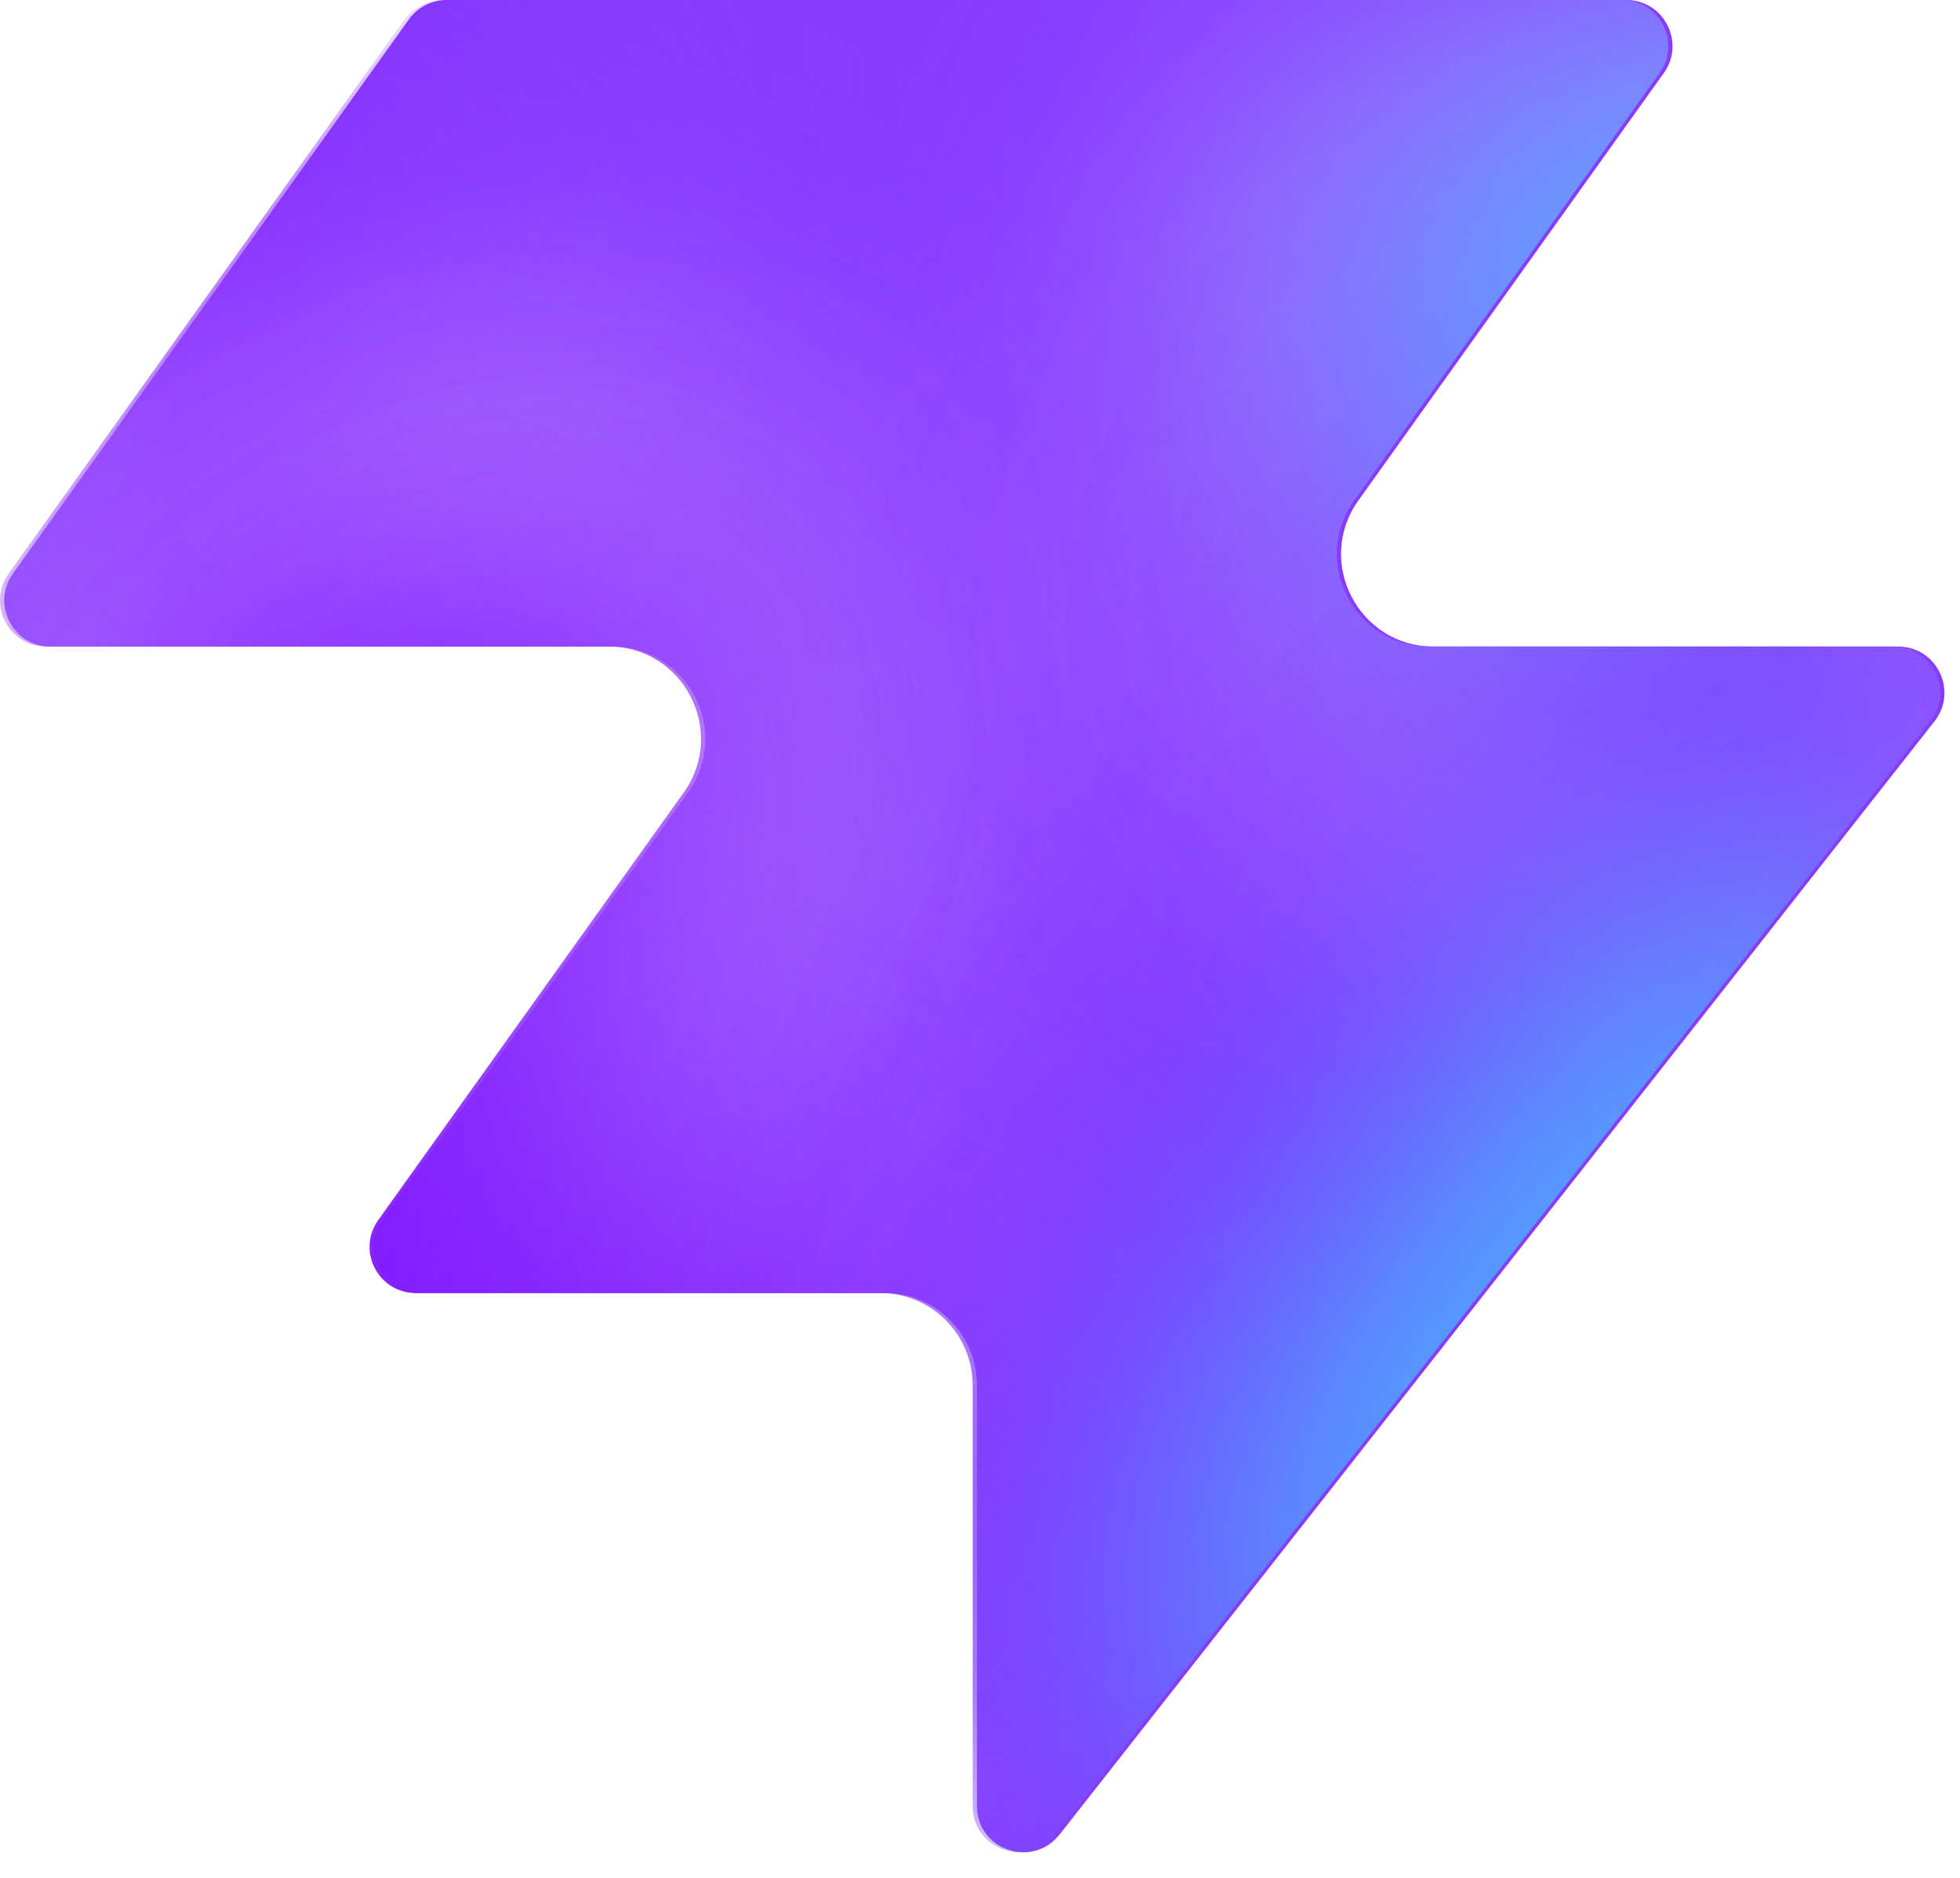
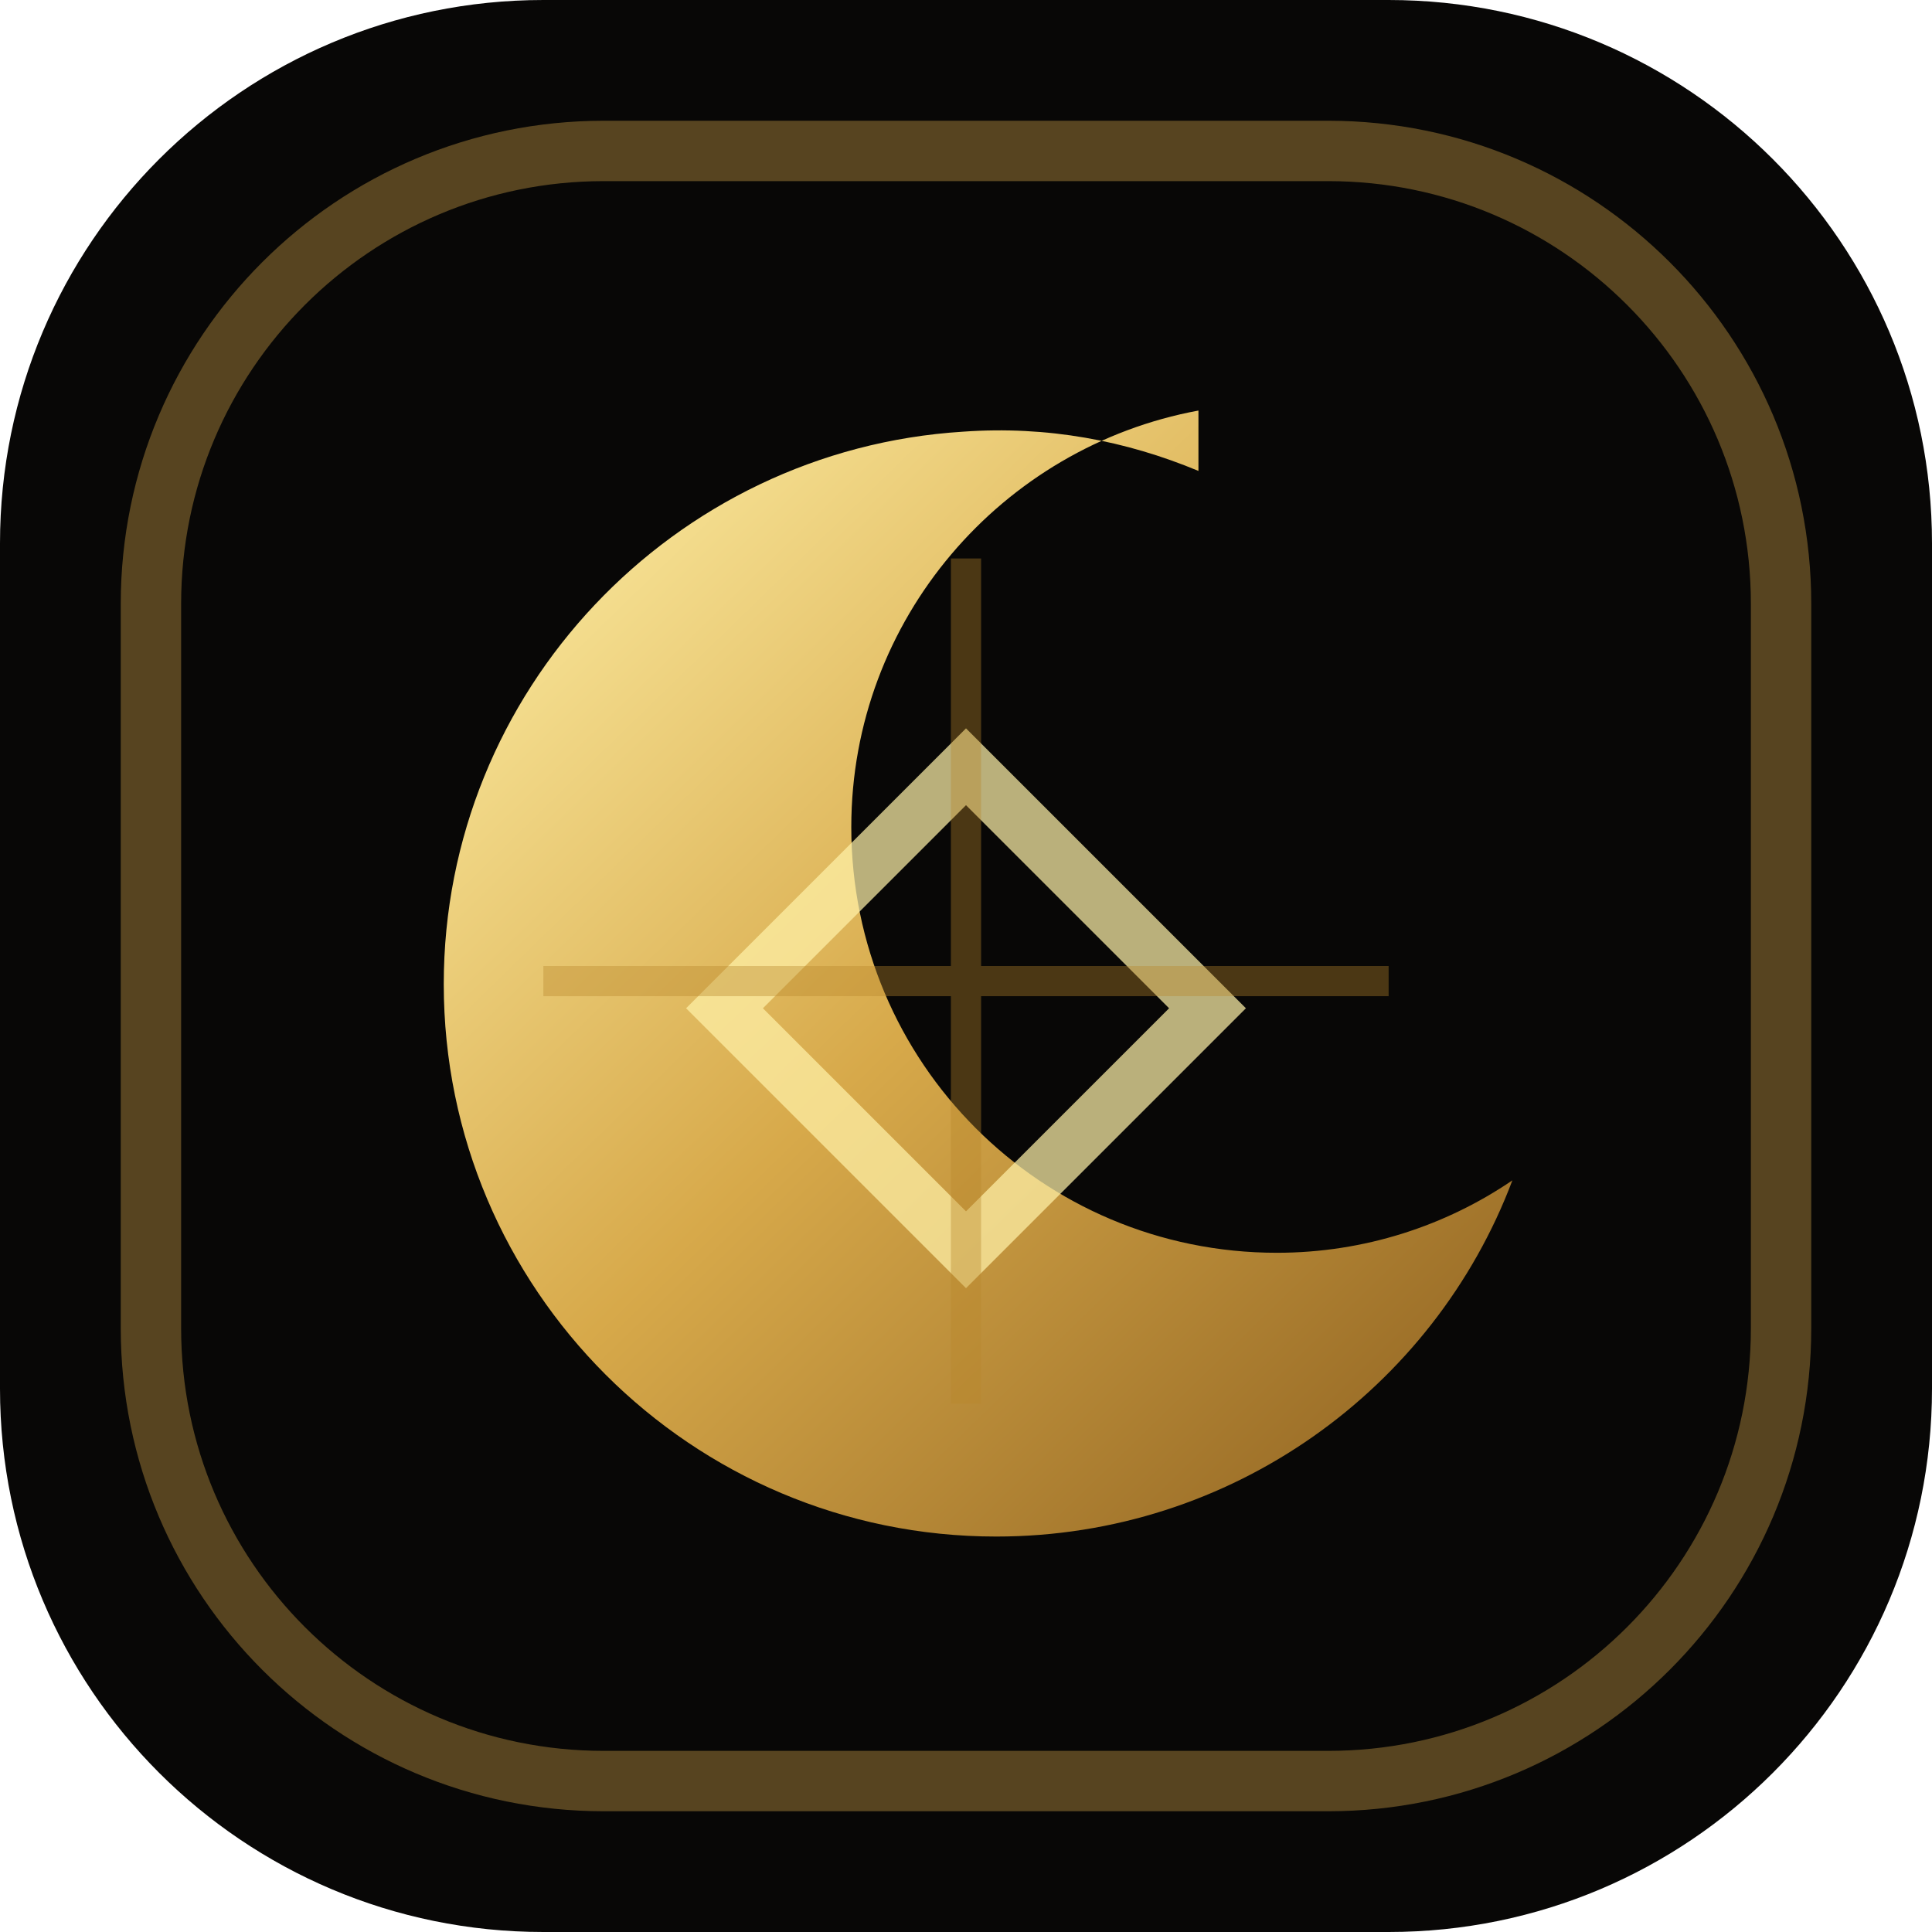
- <svg xmlns="http://www.w3.org/2000/svg" width="48" height="46" fill="none" viewBox="0 0 48 46">
-   <path fill="#863bff" d="M25.946 44.938c-.664.845-2.021.375-2.021-.698V33.937a2.26 2.26 0 0 0-2.262-2.262H10.287c-.92 0-1.456-1.04-.92-1.788l7.48-10.471c1.07-1.497 0-3.578-1.842-3.578H1.237c-.92 0-1.456-1.04-.92-1.788L10.013.474c.214-.297.556-.474.92-.474h28.894c.92 0 1.456 1.04.92 1.788l-7.48 10.471c-1.07 1.498 0 3.579 1.842 3.579h11.377c.943 0 1.473 1.088.89 1.83L25.947 44.94z" style="fill:#863bff;fill:color(display-p3 .525 .23 1);fill-opacity:1" />
-   <mask id="a" width="48" height="46" x="0" y="0" maskUnits="userSpaceOnUse" style="mask-type:alpha">
-     <path fill="#000" d="M25.842 44.938c-.664.844-2.021.375-2.021-.698V33.937a2.26 2.26 0 0 0-2.262-2.262H10.183c-.92 0-1.456-1.04-.92-1.788l7.48-10.471c1.07-1.498 0-3.579-1.842-3.579H1.133c-.92 0-1.456-1.04-.92-1.787L9.91.473c.214-.297.556-.474.92-.474h28.894c.92 0 1.456 1.04.92 1.788l-7.48 10.471c-1.07 1.498 0 3.578 1.842 3.578h11.377c.943 0 1.473 1.088.89 1.832L25.843 44.94z" style="fill:#000;fill-opacity:1" />
-   </mask>
-   <g mask="url(#a)">
-     <g filter="url(#b)">
-       <ellipse cx="5.508" cy="14.704" fill="#ede6ff" rx="5.508" ry="14.704" style="fill:#ede6ff;fill:color(display-p3 .927 .903 1);fill-opacity:1" transform="matrix(.00324 1 1 -.00324 -4.47 31.516)" />
-     </g>
-     <g filter="url(#c)">
-       <ellipse cx="10.399" cy="29.851" fill="#ede6ff" rx="10.399" ry="29.851" style="fill:#ede6ff;fill:color(display-p3 .927 .903 1);fill-opacity:1" transform="matrix(.00324 1 1 -.00324 -39.328 7.883)" />
-     </g>
-     <g filter="url(#d)">
-       <ellipse cx="5.508" cy="30.487" fill="#7e14ff" rx="5.508" ry="30.487" style="fill:#7e14ff;fill:color(display-p3 .492 .077 1);fill-opacity:1" transform="rotate(89.814 -25.913 -14.639)scale(1 -1)" />
-     </g>
-     <g filter="url(#e)">
-       <ellipse cx="5.508" cy="30.599" fill="#7e14ff" rx="5.508" ry="30.599" style="fill:#7e14ff;fill:color(display-p3 .492 .077 1);fill-opacity:1" transform="rotate(89.814 -32.644 -3.334)scale(1 -1)" />
-     </g>
-     <g filter="url(#f)">
-       <ellipse cx="5.508" cy="30.599" fill="#7e14ff" rx="5.508" ry="30.599" style="fill:#7e14ff;fill:color(display-p3 .492 .077 1);fill-opacity:1" transform="matrix(.00324 1 1 -.00324 -34.34 30.47)" />
-     </g>
-     <g filter="url(#g)">
-       <ellipse cx="14.072" cy="22.078" fill="#ede6ff" rx="14.072" ry="22.078" style="fill:#ede6ff;fill:color(display-p3 .927 .903 1);fill-opacity:1" transform="rotate(93.35 24.506 48.493)scale(-1 1)" />
-     </g>
-     <g filter="url(#h)">
-       <ellipse cx="3.47" cy="21.501" fill="#7e14ff" rx="3.47" ry="21.501" style="fill:#7e14ff;fill:color(display-p3 .492 .077 1);fill-opacity:1" transform="rotate(89.009 28.708 47.59)scale(-1 1)" />
-     </g>
-     <g filter="url(#i)">
-       <ellipse cx="3.47" cy="21.501" fill="#7e14ff" rx="3.47" ry="21.501" style="fill:#7e14ff;fill:color(display-p3 .492 .077 1);fill-opacity:1" transform="rotate(89.009 28.708 47.59)scale(-1 1)" />
-     </g>
-     <g filter="url(#j)">
-       <ellipse cx=".387" cy="8.972" fill="#7e14ff" rx="4.407" ry="29.108" style="fill:#7e14ff;fill:color(display-p3 .492 .077 1);fill-opacity:1" transform="rotate(39.51 .387 8.972)" />
-     </g>
-     <g filter="url(#k)">
-       <ellipse cx="47.523" cy="-6.092" fill="#7e14ff" rx="4.407" ry="29.108" style="fill:#7e14ff;fill:color(display-p3 .492 .077 1);fill-opacity:1" transform="rotate(37.892 47.523 -6.092)" />
-     </g>
-     <g filter="url(#l)">
-       <ellipse cx="41.412" cy="6.333" fill="#47bfff" rx="5.971" ry="9.665" style="fill:#47bfff;fill:color(display-p3 .28 .748 1);fill-opacity:1" transform="rotate(37.892 41.412 6.333)" />
-     </g>
-     <g filter="url(#m)">
-       <ellipse cx="-1.879" cy="38.332" fill="#7e14ff" rx="4.407" ry="29.108" style="fill:#7e14ff;fill:color(display-p3 .492 .077 1);fill-opacity:1" transform="rotate(37.892 -1.88 38.332)" />
-     </g>
-     <g filter="url(#n)">
-       <ellipse cx="-1.879" cy="38.332" fill="#7e14ff" rx="4.407" ry="29.108" style="fill:#7e14ff;fill:color(display-p3 .492 .077 1);fill-opacity:1" transform="rotate(37.892 -1.88 38.332)" />
-     </g>
-     <g filter="url(#o)">
-       <ellipse cx="35.651" cy="29.907" fill="#7e14ff" rx="4.407" ry="29.108" style="fill:#7e14ff;fill:color(display-p3 .492 .077 1);fill-opacity:1" transform="rotate(37.892 35.651 29.907)" />
-     </g>
-     <g filter="url(#p)">
-       <ellipse cx="38.418" cy="32.4" fill="#47bfff" rx="5.971" ry="15.297" style="fill:#47bfff;fill:color(display-p3 .28 .748 1);fill-opacity:1" transform="rotate(37.892 38.418 32.4)" />
-     </g>
-   </g>
+ <svg xmlns="http://www.w3.org/2000/svg" width="64" height="64" viewBox="0 0 64 64" fill="none">
+   <rect width="64" height="64" rx="18" fill="#080706" />
+   <rect x="5" y="5" width="54" height="54" rx="15" stroke="#D7A94A" stroke-opacity="0.38" stroke-width="2" />
+   <path d="M39.7 13.6C33.2 14.8 28.2 20.5 28.2 27.4C28.2 35.2 34.5 41.5 42.3 41.5C45.2 41.5 47.9 40.6 50.1 39.1C47.5 46 40.8 50.9 33 50.9C22.9 50.9 14.7 42.7 14.7 32.6C14.7 22.9 22.3 14.9 31.9 14.3C34.7 14.1 37.3 14.6 39.7 15.6V13.6Z" fill="url(#moonGradient)" />
+   <path d="M24 33.4L32 25.4L40 33.4L32 41.4L24 33.4Z" stroke="#FFF1A8" stroke-opacity="0.72" stroke-width="1.8" />
+   <path d="M32 18.5V46.5M18 32.5H46" stroke="#B8872C" stroke-opacity="0.38" stroke-width="1" />
  <defs>
-     <filter id="b" width="60.045" height="41.654" x="-19.77" y="16.149" color-interpolation-filters="sRGB" filterUnits="userSpaceOnUse">
-       <feFlood flood-opacity="0" result="BackgroundImageFix" />
-       <feBlend in="SourceGraphic" in2="BackgroundImageFix" result="shape" />
-       <feGaussianBlur result="effect1_foregroundBlur_2002_17158" stdDeviation="7.659" />
-     </filter>
-     <filter id="c" width="90.34" height="51.437" x="-54.613" y="-7.533" color-interpolation-filters="sRGB" filterUnits="userSpaceOnUse">
-       <feFlood flood-opacity="0" result="BackgroundImageFix" />
-       <feBlend in="SourceGraphic" in2="BackgroundImageFix" result="shape" />
-       <feGaussianBlur result="effect1_foregroundBlur_2002_17158" stdDeviation="7.659" />
-     </filter>
-     <filter id="d" width="79.355" height="29.4" x="-49.64" y="2.03" color-interpolation-filters="sRGB" filterUnits="userSpaceOnUse">
-       <feFlood flood-opacity="0" result="BackgroundImageFix" />
-       <feBlend in="SourceGraphic" in2="BackgroundImageFix" result="shape" />
-       <feGaussianBlur result="effect1_foregroundBlur_2002_17158" stdDeviation="4.596" />
-     </filter>
-     <filter id="e" width="79.579" height="29.4" x="-45.045" y="20.029" color-interpolation-filters="sRGB" filterUnits="userSpaceOnUse">
-       <feFlood flood-opacity="0" result="BackgroundImageFix" />
-       <feBlend in="SourceGraphic" in2="BackgroundImageFix" result="shape" />
-       <feGaussianBlur result="effect1_foregroundBlur_2002_17158" stdDeviation="4.596" />
-     </filter>
-     <filter id="f" width="79.579" height="29.4" x="-43.513" y="21.178" color-interpolation-filters="sRGB" filterUnits="userSpaceOnUse">
-       <feFlood flood-opacity="0" result="BackgroundImageFix" />
-       <feBlend in="SourceGraphic" in2="BackgroundImageFix" result="shape" />
-       <feGaussianBlur result="effect1_foregroundBlur_2002_17158" stdDeviation="4.596" />
-     </filter>
-     <filter id="g" width="74.749" height="58.852" x="15.756" y="-17.901" color-interpolation-filters="sRGB" filterUnits="userSpaceOnUse">
-       <feFlood flood-opacity="0" result="BackgroundImageFix" />
-       <feBlend in="SourceGraphic" in2="BackgroundImageFix" result="shape" />
-       <feGaussianBlur result="effect1_foregroundBlur_2002_17158" stdDeviation="7.659" />
-     </filter>
-     <filter id="h" width="61.377" height="25.362" x="23.548" y="2.284" color-interpolation-filters="sRGB" filterUnits="userSpaceOnUse">
-       <feFlood flood-opacity="0" result="BackgroundImageFix" />
-       <feBlend in="SourceGraphic" in2="BackgroundImageFix" result="shape" />
-       <feGaussianBlur result="effect1_foregroundBlur_2002_17158" stdDeviation="4.596" />
-     </filter>
-     <filter id="i" width="61.377" height="25.362" x="23.548" y="2.284" color-interpolation-filters="sRGB" filterUnits="userSpaceOnUse">
-       <feFlood flood-opacity="0" result="BackgroundImageFix" />
-       <feBlend in="SourceGraphic" in2="BackgroundImageFix" result="shape" />
-       <feGaussianBlur result="effect1_foregroundBlur_2002_17158" stdDeviation="4.596" />
-     </filter>
-     <filter id="j" width="56.045" height="63.649" x="-27.636" y="-22.853" color-interpolation-filters="sRGB" filterUnits="userSpaceOnUse">
-       <feFlood flood-opacity="0" result="BackgroundImageFix" />
-       <feBlend in="SourceGraphic" in2="BackgroundImageFix" result="shape" />
-       <feGaussianBlur result="effect1_foregroundBlur_2002_17158" stdDeviation="4.596" />
-     </filter>
-     <filter id="k" width="54.814" height="64.646" x="20.116" y="-38.415" color-interpolation-filters="sRGB" filterUnits="userSpaceOnUse">
-       <feFlood flood-opacity="0" result="BackgroundImageFix" />
-       <feBlend in="SourceGraphic" in2="BackgroundImageFix" result="shape" />
-       <feGaussianBlur result="effect1_foregroundBlur_2002_17158" stdDeviation="4.596" />
-     </filter>
-     <filter id="l" width="33.541" height="35.313" x="24.641" y="-11.323" color-interpolation-filters="sRGB" filterUnits="userSpaceOnUse">
-       <feFlood flood-opacity="0" result="BackgroundImageFix" />
-       <feBlend in="SourceGraphic" in2="BackgroundImageFix" result="shape" />
-       <feGaussianBlur result="effect1_foregroundBlur_2002_17158" stdDeviation="4.596" />
-     </filter>
-     <filter id="m" width="54.814" height="64.646" x="-29.286" y="6.009" color-interpolation-filters="sRGB" filterUnits="userSpaceOnUse">
-       <feFlood flood-opacity="0" result="BackgroundImageFix" />
-       <feBlend in="SourceGraphic" in2="BackgroundImageFix" result="shape" />
-       <feGaussianBlur result="effect1_foregroundBlur_2002_17158" stdDeviation="4.596" />
-     </filter>
-     <filter id="n" width="54.814" height="64.646" x="-29.286" y="6.009" color-interpolation-filters="sRGB" filterUnits="userSpaceOnUse">
-       <feFlood flood-opacity="0" result="BackgroundImageFix" />
-       <feBlend in="SourceGraphic" in2="BackgroundImageFix" result="shape" />
-       <feGaussianBlur result="effect1_foregroundBlur_2002_17158" stdDeviation="4.596" />
-     </filter>
-     <filter id="o" width="54.814" height="64.646" x="8.244" y="-2.416" color-interpolation-filters="sRGB" filterUnits="userSpaceOnUse">
-       <feFlood flood-opacity="0" result="BackgroundImageFix" />
-       <feBlend in="SourceGraphic" in2="BackgroundImageFix" result="shape" />
-       <feGaussianBlur result="effect1_foregroundBlur_2002_17158" stdDeviation="4.596" />
-     </filter>
-     <filter id="p" width="39.409" height="43.623" x="18.713" y="10.588" color-interpolation-filters="sRGB" filterUnits="userSpaceOnUse">
-       <feFlood flood-opacity="0" result="BackgroundImageFix" />
-       <feBlend in="SourceGraphic" in2="BackgroundImageFix" result="shape" />
-       <feGaussianBlur result="effect1_foregroundBlur_2002_17158" stdDeviation="4.596" />
-     </filter>
+     <linearGradient id="moonGradient" x1="15" y1="15" x2="50" y2="51" gradientUnits="userSpaceOnUse">
+       <stop stop-color="#FFF1A8" />
+       <stop offset="0.48" stop-color="#D7A94A" />
+       <stop offset="1" stop-color="#8B5E1E" />
+     </linearGradient>
  </defs>
</svg>
